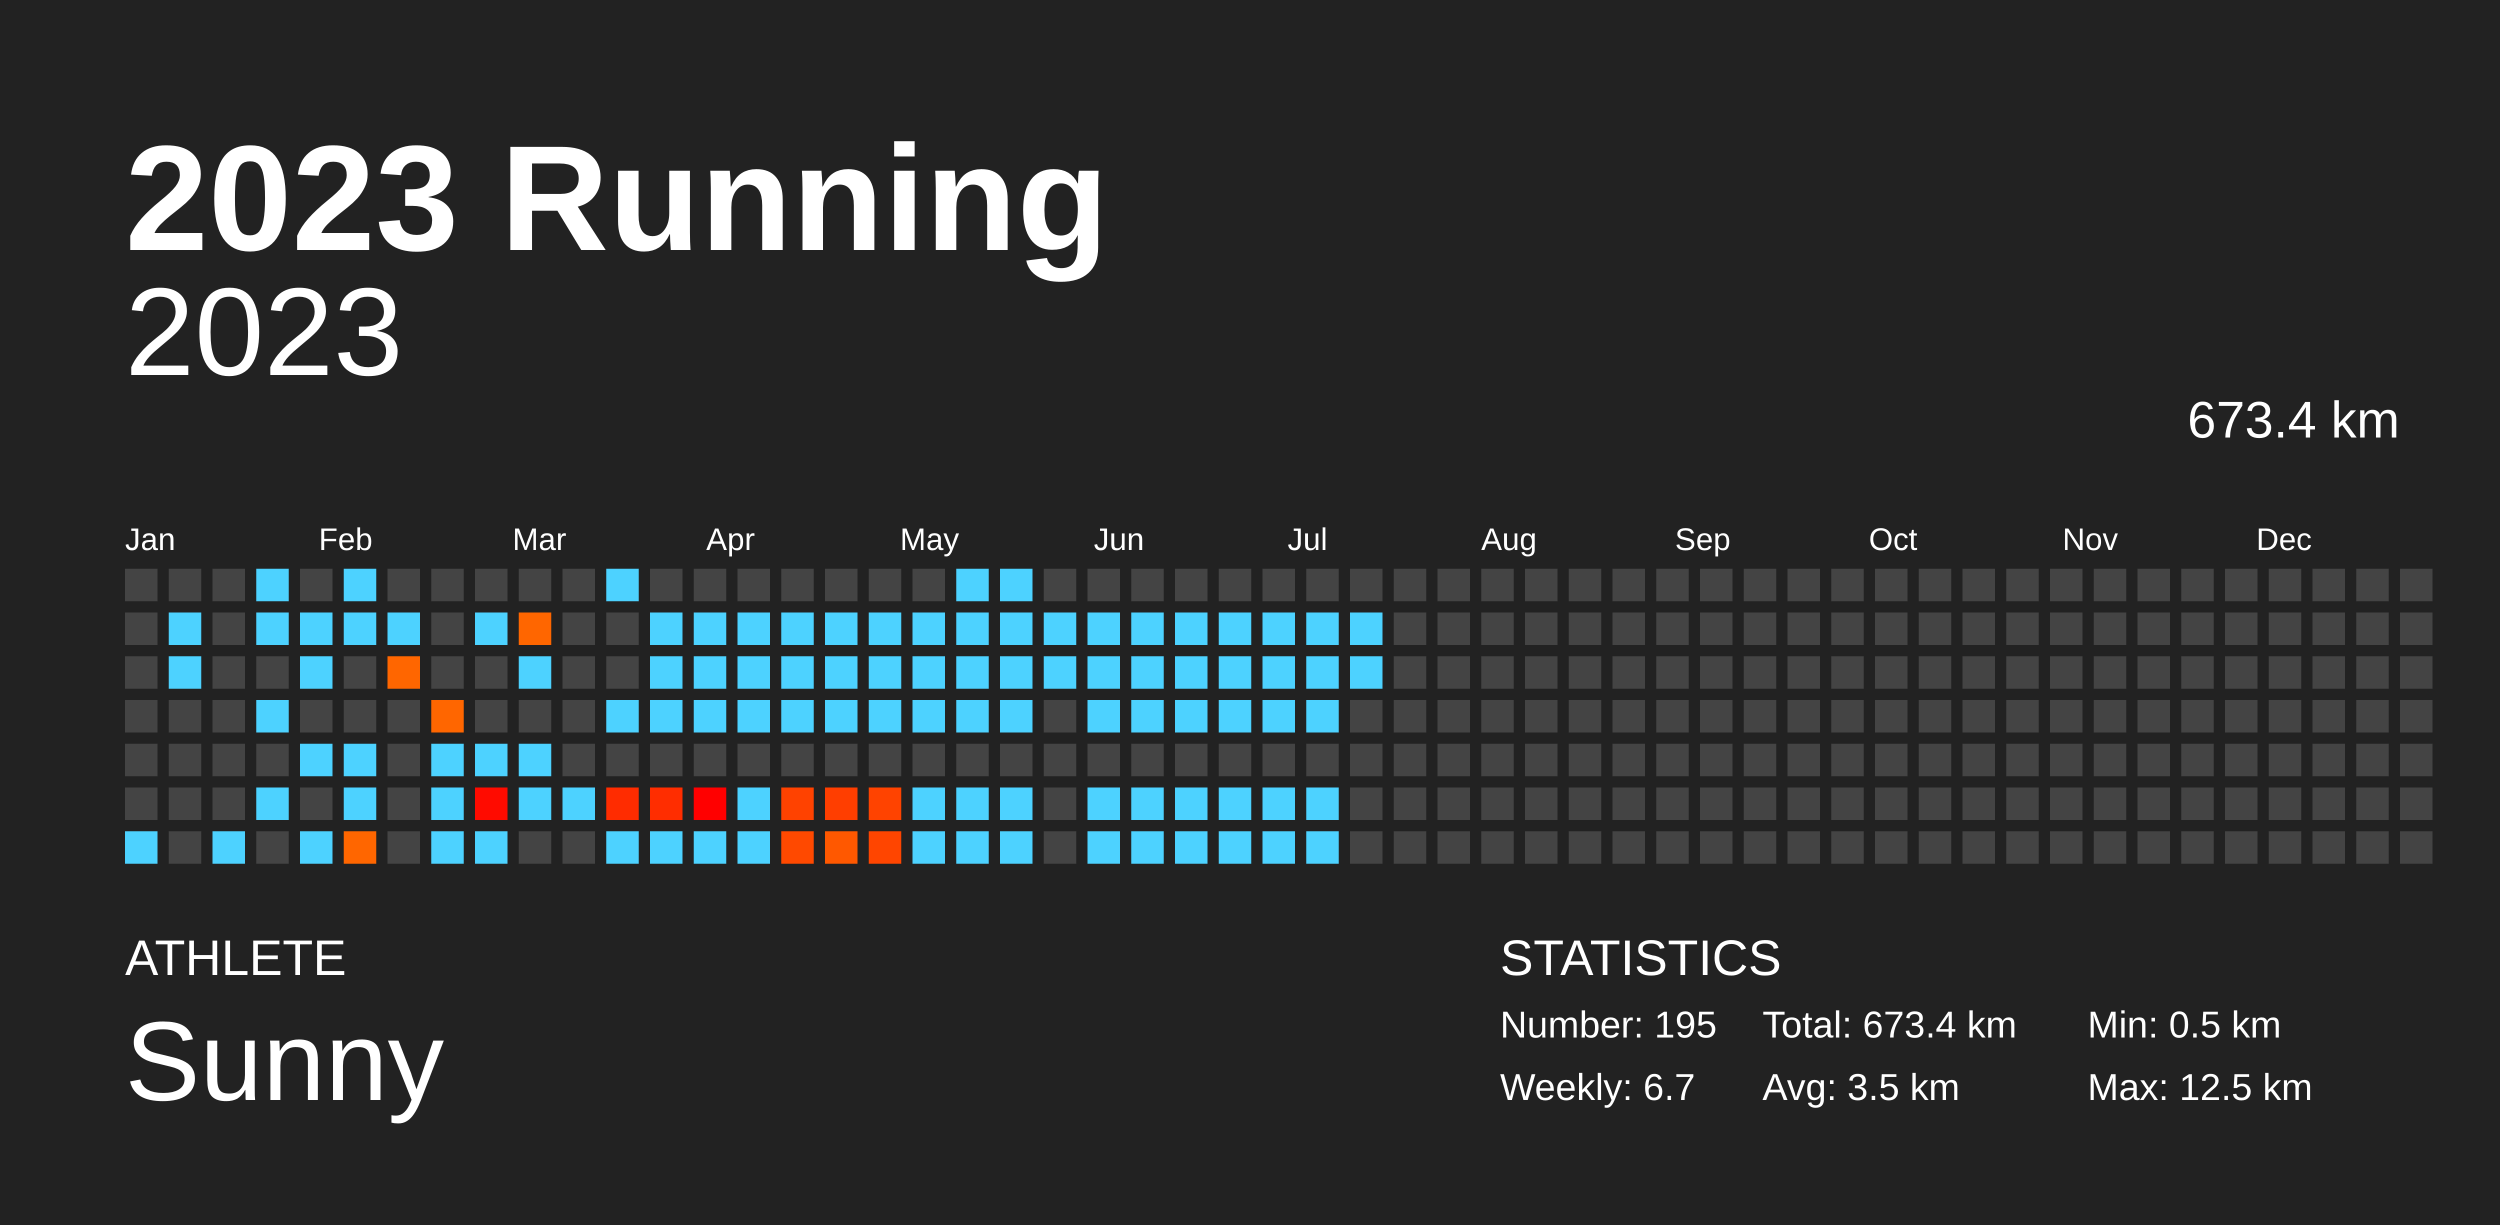
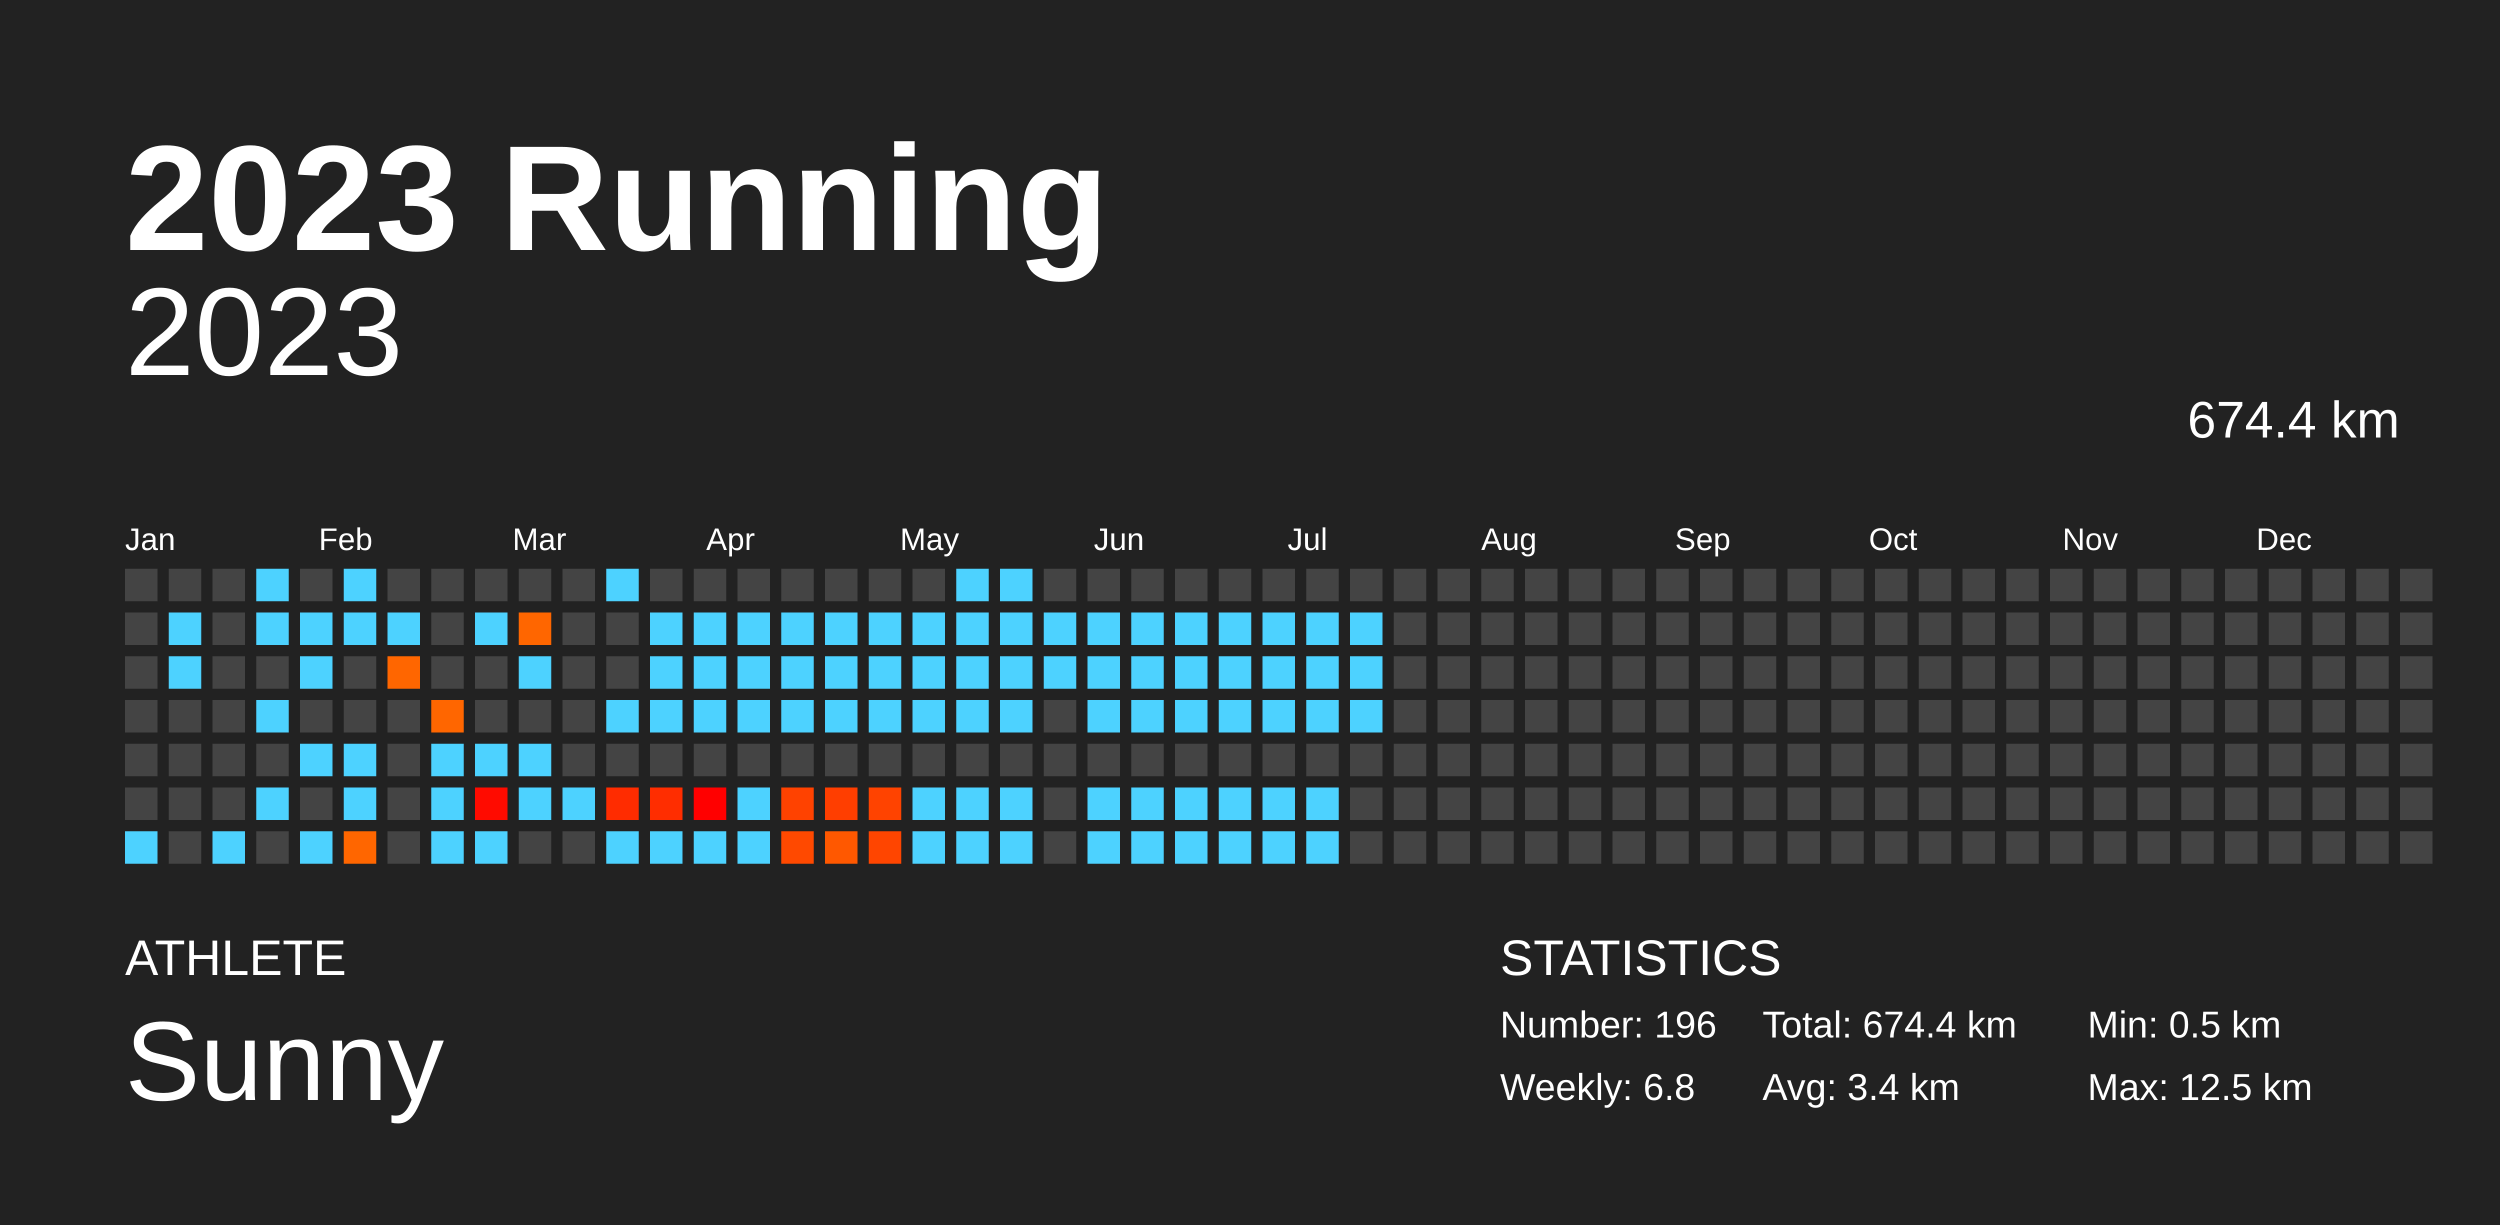
<svg xmlns="http://www.w3.org/2000/svg" baseProfile="full" height="98mm" version="1.1" viewBox="0,0,200,98" width="200mm">
  <defs />
  <rect fill="#222222" height="98" width="200" x="0" y="0" />
  <text fill="#FFFFFF" style="font-size:12px; font-family:Arial; font-weight:bold;" x="10" y="20">2023 Running</text>
  <text fill="#FFFFFF" style="font-size:4px; font-family:Arial" x="10" y="78">ATHLETE</text>
  <text fill="#FFFFFF" style="font-size:9px; font-family:Arial" x="10" y="88">Sunny</text>
  <text fill="#FFFFFF" style="font-size:4px; font-family:Arial" x="120" y="78">STATISTICS</text>
-   <text fill="#FFFFFF" style="font-size:3px; font-family:Arial" x="120" y="83">Number: 195</text>
-   <text fill="#FFFFFF" style="font-size:3px; font-family:Arial" x="120" y="88">Weekly: 6.7</text>
-   <text fill="#FFFFFF" style="font-size:3px; font-family:Arial" x="141" y="83">Total: 673.4 km</text>
-   <text fill="#FFFFFF" style="font-size:3px; font-family:Arial" x="141" y="88">Avg: 3.5 km</text>
+   <text fill="#FFFFFF" style="font-size:3px; font-family:Arial" x="120" y="83">Number: 196</text>
+   <text fill="#FFFFFF" style="font-size:3px; font-family:Arial" x="120" y="88">Weekly: 6.8</text>
+   <text fill="#FFFFFF" style="font-size:3px; font-family:Arial" x="141" y="83">Total: 674.4 km</text>
+   <text fill="#FFFFFF" style="font-size:3px; font-family:Arial" x="141" y="88">Avg: 3.4 km</text>
  <text fill="#FFFFFF" style="font-size:3px; font-family:Arial" x="167" y="83">Min: 0.5 km</text>
  <text fill="#FFFFFF" style="font-size:3px; font-family:Arial" x="167" y="88">Max: 12.5 km</text>
  <text alignment-baseline="hanging" fill="#FFFFFF" style="font-size:10.0px; font-family:Arial;" x="10" y="30">2023</text>
-   <text alignment-baseline="hanging" fill="#FFFFFF" style="font-size:4.125px; font-family:Arial;" x="175" y="35">673.4 km</text>
+   <text alignment-baseline="hanging" fill="#FFFFFF" style="font-size:4.125px; font-family:Arial;" x="175" y="35">674.4 km</text>
  <text fill="#FFFFFF" style="font-size:2.5px; font-family:Arial" x="10.0" y="44">Jan</text>
  <text fill="#FFFFFF" style="font-size:2.5px; font-family:Arial" x="25.5" y="44">Feb</text>
  <text fill="#FFFFFF" style="font-size:2.5px; font-family:Arial" x="41.0" y="44">Mar</text>
  <text fill="#FFFFFF" style="font-size:2.5px; font-family:Arial" x="56.5" y="44">Apr</text>
  <text fill="#FFFFFF" style="font-size:2.5px; font-family:Arial" x="72.0" y="44">May</text>
  <text fill="#FFFFFF" style="font-size:2.5px; font-family:Arial" x="87.5" y="44">Jun</text>
  <text fill="#FFFFFF" style="font-size:2.5px; font-family:Arial" x="103.0" y="44">Jul</text>
  <text fill="#FFFFFF" style="font-size:2.5px; font-family:Arial" x="118.5" y="44">Aug</text>
  <text fill="#FFFFFF" style="font-size:2.5px; font-family:Arial" x="134.0" y="44">Sep</text>
  <text fill="#FFFFFF" style="font-size:2.5px; font-family:Arial" x="149.5" y="44">Oct</text>
  <text fill="#FFFFFF" style="font-size:2.5px; font-family:Arial" x="165.0" y="44">Nov</text>
  <text fill="#FFFFFF" style="font-size:2.5px; font-family:Arial" x="180.5" y="44">Dec</text>
  <rect fill="#444444" height="2.6" width="2.6" x="10.0" y="45.5" />
  <rect fill="#444444" height="2.6" width="2.6" x="10.0" y="49.0" />
  <rect fill="#444444" height="2.6" width="2.6" x="10.0" y="52.5" />
  <rect fill="#444444" height="2.6" width="2.6" x="10.0" y="56.0" />
  <rect fill="#444444" height="2.6" width="2.6" x="10.0" y="59.5" />
  <rect fill="#444444" height="2.6" width="2.6" x="10.0" y="63.0" />
  <rect fill="#4dd2ff" height="2.6" width="2.6" x="10.0" y="66.5" />
  <rect fill="#444444" height="2.6" width="2.6" x="13.5" y="45.5" />
  <rect fill="#4dd2ff" height="2.6" width="2.6" x="13.5" y="49.0" />
  <rect fill="#4dd2ff" height="2.6" width="2.6" x="13.5" y="52.5" />
  <rect fill="#444444" height="2.6" width="2.6" x="13.5" y="56.0" />
  <rect fill="#444444" height="2.6" width="2.6" x="13.5" y="59.5" />
  <rect fill="#444444" height="2.6" width="2.6" x="13.5" y="63.0" />
  <rect fill="#444444" height="2.6" width="2.6" x="13.5" y="66.5" />
  <rect fill="#444444" height="2.6" width="2.6" x="17.0" y="45.5" />
  <rect fill="#444444" height="2.6" width="2.6" x="17.0" y="49.0" />
  <rect fill="#444444" height="2.6" width="2.6" x="17.0" y="52.5" />
  <rect fill="#444444" height="2.6" width="2.6" x="17.0" y="56.0" />
  <rect fill="#444444" height="2.6" width="2.6" x="17.0" y="59.5" />
  <rect fill="#444444" height="2.6" width="2.6" x="17.0" y="63.0" />
  <rect fill="#4dd2ff" height="2.6" width="2.6" x="17.0" y="66.5" />
  <rect fill="#4dd2ff" height="2.6" width="2.6" x="20.5" y="45.5" />
  <rect fill="#4dd2ff" height="2.6" width="2.6" x="20.5" y="49.0" />
  <rect fill="#444444" height="2.6" width="2.6" x="20.5" y="52.5" />
  <rect fill="#4dd2ff" height="2.6" width="2.6" x="20.5" y="56.0" />
  <rect fill="#444444" height="2.6" width="2.6" x="20.5" y="59.5" />
  <rect fill="#4dd2ff" height="2.6" width="2.6" x="20.5" y="63.0" />
  <rect fill="#444444" height="2.6" width="2.6" x="20.5" y="66.5" />
  <rect fill="#444444" height="2.6" width="2.6" x="24.0" y="45.5" />
  <rect fill="#4dd2ff" height="2.6" width="2.6" x="24.0" y="49.0" />
  <rect fill="#4dd2ff" height="2.6" width="2.6" x="24.0" y="52.5" />
  <rect fill="#444444" height="2.6" width="2.6" x="24.0" y="56.0" />
  <rect fill="#4dd2ff" height="2.6" width="2.6" x="24.0" y="59.5" />
  <rect fill="#444444" height="2.6" width="2.6" x="24.0" y="63.0" />
  <rect fill="#4dd2ff" height="2.6" width="2.6" x="24.0" y="66.5" />
  <rect fill="#4dd2ff" height="2.6" width="2.6" x="27.5" y="45.5" />
  <rect fill="#4dd2ff" height="2.6" width="2.6" x="27.5" y="49.0" />
  <rect fill="#444444" height="2.6" width="2.6" x="27.5" y="52.5" />
  <rect fill="#444444" height="2.6" width="2.6" x="27.5" y="56.0" />
  <rect fill="#4dd2ff" height="2.6" width="2.6" x="27.5" y="59.5" />
  <rect fill="#4dd2ff" height="2.6" width="2.6" x="27.5" y="63.0" />
  <rect fill="#ff6600" height="2.6" width="2.6" x="27.5" y="66.5" />
  <rect fill="#444444" height="2.6" width="2.6" x="31.0" y="45.5" />
  <rect fill="#4dd2ff" height="2.6" width="2.6" x="31.0" y="49.0" />
  <rect fill="#ff6600" height="2.6" width="2.6" x="31.0" y="52.5" />
  <rect fill="#444444" height="2.6" width="2.6" x="31.0" y="56.0" />
  <rect fill="#444444" height="2.6" width="2.6" x="31.0" y="59.5" />
  <rect fill="#444444" height="2.6" width="2.6" x="31.0" y="63.0" />
  <rect fill="#444444" height="2.6" width="2.6" x="31.0" y="66.5" />
  <rect fill="#444444" height="2.6" width="2.6" x="34.5" y="45.5" />
  <rect fill="#444444" height="2.6" width="2.6" x="34.5" y="49.0" />
  <rect fill="#444444" height="2.6" width="2.6" x="34.5" y="52.5" />
  <rect fill="#ff6600" height="2.6" width="2.6" x="34.5" y="56.0" />
  <rect fill="#4dd2ff" height="2.6" width="2.6" x="34.5" y="59.5" />
  <rect fill="#4dd2ff" height="2.6" width="2.6" x="34.5" y="63.0" />
  <rect fill="#4dd2ff" height="2.6" width="2.6" x="34.5" y="66.5" />
  <rect fill="#444444" height="2.6" width="2.6" x="38.0" y="45.5" />
  <rect fill="#4dd2ff" height="2.6" width="2.6" x="38.0" y="49.0" />
  <rect fill="#444444" height="2.6" width="2.6" x="38.0" y="52.5" />
  <rect fill="#444444" height="2.6" width="2.6" x="38.0" y="56.0" />
  <rect fill="#4dd2ff" height="2.6" width="2.6" x="38.0" y="59.5" />
  <rect fill="#ff0b00" height="2.6" width="2.6" x="38.0" y="63.0" />
  <rect fill="#4dd2ff" height="2.6" width="2.6" x="38.0" y="66.5" />
  <rect fill="#444444" height="2.6" width="2.6" x="41.5" y="45.5" />
  <rect fill="#ff6600" height="2.6" width="2.6" x="41.5" y="49.0" />
  <rect fill="#4dd2ff" height="2.6" width="2.6" x="41.5" y="52.5" />
  <rect fill="#444444" height="2.6" width="2.6" x="41.5" y="56.0" />
  <rect fill="#4dd2ff" height="2.6" width="2.6" x="41.5" y="59.5" />
  <rect fill="#4dd2ff" height="2.6" width="2.6" x="41.5" y="63.0" />
  <rect fill="#444444" height="2.6" width="2.6" x="41.5" y="66.5" />
  <rect fill="#444444" height="2.6" width="2.6" x="45.0" y="45.5" />
  <rect fill="#444444" height="2.6" width="2.6" x="45.0" y="49.0" />
  <rect fill="#444444" height="2.6" width="2.6" x="45.0" y="52.5" />
  <rect fill="#444444" height="2.6" width="2.6" x="45.0" y="56.0" />
  <rect fill="#444444" height="2.6" width="2.6" x="45.0" y="59.5" />
  <rect fill="#4dd2ff" height="2.6" width="2.6" x="45.0" y="63.0" />
  <rect fill="#444444" height="2.6" width="2.6" x="45.0" y="66.5" />
  <rect fill="#4dd2ff" height="2.6" width="2.6" x="48.5" y="45.5" />
  <rect fill="#444444" height="2.6" width="2.6" x="48.5" y="49.0" />
  <rect fill="#444444" height="2.6" width="2.6" x="48.5" y="52.5" />
  <rect fill="#4dd2ff" height="2.6" width="2.6" x="48.5" y="56.0" />
  <rect fill="#444444" height="2.6" width="2.6" x="48.5" y="59.5" />
  <rect fill="#ff2c00" height="2.6" width="2.6" x="48.5" y="63.0" />
  <rect fill="#4dd2ff" height="2.6" width="2.6" x="48.5" y="66.5" />
  <rect fill="#444444" height="2.6" width="2.6" x="52.0" y="45.5" />
  <rect fill="#4dd2ff" height="2.6" width="2.6" x="52.0" y="49.0" />
  <rect fill="#4dd2ff" height="2.6" width="2.6" x="52.0" y="52.5" />
  <rect fill="#4dd2ff" height="2.6" width="2.6" x="52.0" y="56.0" />
  <rect fill="#444444" height="2.6" width="2.6" x="52.0" y="59.5" />
  <rect fill="#ff2d00" height="2.6" width="2.6" x="52.0" y="63.0" />
  <rect fill="#4dd2ff" height="2.6" width="2.6" x="52.0" y="66.5" />
  <rect fill="#444444" height="2.6" width="2.6" x="55.5" y="45.5" />
  <rect fill="#4dd2ff" height="2.6" width="2.6" x="55.5" y="49.0" />
  <rect fill="#4dd2ff" height="2.6" width="2.6" x="55.5" y="52.5" />
  <rect fill="#4dd2ff" height="2.6" width="2.6" x="55.5" y="56.0" />
  <rect fill="#444444" height="2.6" width="2.6" x="55.5" y="59.5" />
  <rect fill="#ff0000" height="2.6" width="2.6" x="55.5" y="63.0" />
  <rect fill="#4dd2ff" height="2.6" width="2.6" x="55.5" y="66.5" />
  <rect fill="#444444" height="2.6" width="2.6" x="59.0" y="45.5" />
  <rect fill="#4dd2ff" height="2.6" width="2.6" x="59.0" y="49.0" />
  <rect fill="#4dd2ff" height="2.6" width="2.6" x="59.0" y="52.5" />
  <rect fill="#4dd2ff" height="2.6" width="2.6" x="59.0" y="56.0" />
  <rect fill="#444444" height="2.6" width="2.6" x="59.0" y="59.5" />
  <rect fill="#4dd2ff" height="2.6" width="2.6" x="59.0" y="63.0" />
  <rect fill="#4dd2ff" height="2.6" width="2.6" x="59.0" y="66.5" />
  <rect fill="#444444" height="2.6" width="2.6" x="62.5" y="45.5" />
  <rect fill="#4dd2ff" height="2.6" width="2.6" x="62.5" y="49.0" />
  <rect fill="#4dd2ff" height="2.6" width="2.6" x="62.5" y="52.5" />
  <rect fill="#4dd2ff" height="2.6" width="2.6" x="62.5" y="56.0" />
  <rect fill="#444444" height="2.6" width="2.6" x="62.5" y="59.5" />
  <rect fill="#ff4200" height="2.6" width="2.6" x="62.5" y="63.0" />
  <rect fill="#ff4900" height="2.6" width="2.6" x="62.5" y="66.5" />
  <rect fill="#444444" height="2.6" width="2.6" x="66.0" y="45.5" />
  <rect fill="#4dd2ff" height="2.6" width="2.6" x="66.0" y="49.0" />
  <rect fill="#4dd2ff" height="2.6" width="2.6" x="66.0" y="52.5" />
  <rect fill="#4dd2ff" height="2.6" width="2.6" x="66.0" y="56.0" />
  <rect fill="#444444" height="2.6" width="2.6" x="66.0" y="59.5" />
  <rect fill="#ff3e00" height="2.6" width="2.6" x="66.0" y="63.0" />
  <rect fill="#ff5800" height="2.6" width="2.6" x="66.0" y="66.5" />
  <rect fill="#444444" height="2.6" width="2.6" x="69.5" y="45.5" />
  <rect fill="#4dd2ff" height="2.6" width="2.6" x="69.5" y="49.0" />
  <rect fill="#4dd2ff" height="2.6" width="2.6" x="69.5" y="52.5" />
  <rect fill="#4dd2ff" height="2.6" width="2.6" x="69.5" y="56.0" />
  <rect fill="#444444" height="2.6" width="2.6" x="69.5" y="59.5" />
  <rect fill="#ff4300" height="2.6" width="2.6" x="69.5" y="63.0" />
  <rect fill="#ff4500" height="2.6" width="2.6" x="69.5" y="66.5" />
  <rect fill="#444444" height="2.6" width="2.6" x="73.0" y="45.5" />
  <rect fill="#4dd2ff" height="2.6" width="2.6" x="73.0" y="49.0" />
  <rect fill="#4dd2ff" height="2.6" width="2.6" x="73.0" y="52.5" />
  <rect fill="#4dd2ff" height="2.6" width="2.6" x="73.0" y="56.0" />
  <rect fill="#444444" height="2.6" width="2.6" x="73.0" y="59.5" />
  <rect fill="#4dd2ff" height="2.6" width="2.6" x="73.0" y="63.0" />
  <rect fill="#4dd2ff" height="2.6" width="2.6" x="73.0" y="66.5" />
  <rect fill="#4dd2ff" height="2.6" width="2.6" x="76.5" y="45.5" />
  <rect fill="#4dd2ff" height="2.6" width="2.6" x="76.5" y="49.0" />
  <rect fill="#4dd2ff" height="2.6" width="2.6" x="76.5" y="52.5" />
  <rect fill="#4dd2ff" height="2.6" width="2.6" x="76.5" y="56.0" />
  <rect fill="#444444" height="2.6" width="2.6" x="76.5" y="59.5" />
  <rect fill="#4dd2ff" height="2.6" width="2.6" x="76.5" y="63.0" />
  <rect fill="#4dd2ff" height="2.6" width="2.6" x="76.5" y="66.5" />
  <rect fill="#4dd2ff" height="2.6" width="2.6" x="80.0" y="45.5" />
  <rect fill="#4dd2ff" height="2.6" width="2.6" x="80.0" y="49.0" />
  <rect fill="#4dd2ff" height="2.6" width="2.6" x="80.0" y="52.5" />
  <rect fill="#4dd2ff" height="2.6" width="2.6" x="80.0" y="56.0" />
  <rect fill="#444444" height="2.6" width="2.6" x="80.0" y="59.5" />
  <rect fill="#4dd2ff" height="2.6" width="2.6" x="80.0" y="63.0" />
  <rect fill="#4dd2ff" height="2.6" width="2.6" x="80.0" y="66.5" />
  <rect fill="#444444" height="2.6" width="2.6" x="83.5" y="45.5" />
  <rect fill="#4dd2ff" height="2.6" width="2.6" x="83.5" y="49.0" />
  <rect fill="#4dd2ff" height="2.6" width="2.6" x="83.5" y="52.5" />
  <rect fill="#444444" height="2.6" width="2.6" x="83.5" y="56.0" />
  <rect fill="#444444" height="2.6" width="2.6" x="83.5" y="59.5" />
  <rect fill="#444444" height="2.6" width="2.6" x="83.5" y="63.0" />
  <rect fill="#444444" height="2.6" width="2.6" x="83.5" y="66.5" />
  <rect fill="#444444" height="2.6" width="2.6" x="87.0" y="45.5" />
  <rect fill="#4dd2ff" height="2.6" width="2.6" x="87.0" y="49.0" />
  <rect fill="#4dd2ff" height="2.6" width="2.6" x="87.0" y="52.5" />
  <rect fill="#4dd2ff" height="2.6" width="2.6" x="87.0" y="56.0" />
  <rect fill="#444444" height="2.6" width="2.6" x="87.0" y="59.5" />
  <rect fill="#4dd2ff" height="2.6" width="2.6" x="87.0" y="63.0" />
  <rect fill="#4dd2ff" height="2.6" width="2.6" x="87.0" y="66.5" />
  <rect fill="#444444" height="2.6" width="2.6" x="90.5" y="45.5" />
  <rect fill="#4dd2ff" height="2.6" width="2.6" x="90.5" y="49.0" />
  <rect fill="#4dd2ff" height="2.6" width="2.6" x="90.5" y="52.5" />
  <rect fill="#4dd2ff" height="2.6" width="2.6" x="90.5" y="56.0" />
  <rect fill="#444444" height="2.6" width="2.6" x="90.5" y="59.5" />
  <rect fill="#4dd2ff" height="2.6" width="2.6" x="90.5" y="63.0" />
  <rect fill="#4dd2ff" height="2.6" width="2.6" x="90.5" y="66.5" />
  <rect fill="#444444" height="2.6" width="2.6" x="94.0" y="45.5" />
  <rect fill="#4dd2ff" height="2.6" width="2.6" x="94.0" y="49.0" />
  <rect fill="#4dd2ff" height="2.6" width="2.6" x="94.0" y="52.5" />
  <rect fill="#4dd2ff" height="2.6" width="2.6" x="94.0" y="56.0" />
  <rect fill="#444444" height="2.6" width="2.6" x="94.0" y="59.5" />
  <rect fill="#4dd2ff" height="2.6" width="2.6" x="94.0" y="63.0" />
  <rect fill="#4dd2ff" height="2.6" width="2.6" x="94.0" y="66.5" />
  <rect fill="#444444" height="2.6" width="2.6" x="97.5" y="45.5" />
  <rect fill="#4dd2ff" height="2.6" width="2.6" x="97.5" y="49.0" />
  <rect fill="#4dd2ff" height="2.6" width="2.6" x="97.5" y="52.5" />
  <rect fill="#4dd2ff" height="2.6" width="2.6" x="97.5" y="56.0" />
  <rect fill="#444444" height="2.6" width="2.6" x="97.5" y="59.5" />
  <rect fill="#4dd2ff" height="2.6" width="2.6" x="97.5" y="63.0" />
  <rect fill="#4dd2ff" height="2.6" width="2.6" x="97.5" y="66.5" />
  <rect fill="#444444" height="2.6" width="2.6" x="101.0" y="45.5" />
  <rect fill="#4dd2ff" height="2.6" width="2.6" x="101.0" y="49.0" />
  <rect fill="#4dd2ff" height="2.6" width="2.6" x="101.0" y="52.5" />
  <rect fill="#4dd2ff" height="2.6" width="2.6" x="101.0" y="56.0" />
  <rect fill="#444444" height="2.6" width="2.6" x="101.0" y="59.5" />
  <rect fill="#4dd2ff" height="2.6" width="2.6" x="101.0" y="63.0" />
  <rect fill="#4dd2ff" height="2.6" width="2.6" x="101.0" y="66.5" />
  <rect fill="#444444" height="2.6" width="2.6" x="104.5" y="45.5" />
  <rect fill="#4dd2ff" height="2.6" width="2.6" x="104.5" y="49.0" />
  <rect fill="#4dd2ff" height="2.6" width="2.6" x="104.5" y="52.5" />
  <rect fill="#4dd2ff" height="2.6" width="2.6" x="104.5" y="56.0" />
  <rect fill="#444444" height="2.6" width="2.6" x="104.5" y="59.5" />
  <rect fill="#4dd2ff" height="2.6" width="2.6" x="104.5" y="63.0" />
  <rect fill="#4dd2ff" height="2.6" width="2.6" x="104.5" y="66.5" />
  <rect fill="#444444" height="2.6" width="2.6" x="108.0" y="45.5" />
  <rect fill="#4dd2ff" height="2.6" width="2.6" x="108.0" y="49.0" />
  <rect fill="#4dd2ff" height="2.6" width="2.6" x="108.0" y="52.5" />
-   <rect fill="#444444" height="2.6" width="2.6" x="108.0" y="56.0" />
+   <rect fill="#4dd2ff" height="2.6" width="2.6" x="108.0" y="56.0" />
  <rect fill="#444444" height="2.6" width="2.6" x="108.0" y="59.5" />
  <rect fill="#444444" height="2.6" width="2.6" x="108.0" y="63.0" />
  <rect fill="#444444" height="2.6" width="2.6" x="108.0" y="66.5" />
  <rect fill="#444444" height="2.6" width="2.6" x="111.5" y="45.5" />
  <rect fill="#444444" height="2.6" width="2.6" x="111.5" y="49.0" />
  <rect fill="#444444" height="2.6" width="2.6" x="111.5" y="52.5" />
  <rect fill="#444444" height="2.6" width="2.6" x="111.5" y="56.0" />
  <rect fill="#444444" height="2.6" width="2.6" x="111.5" y="59.5" />
  <rect fill="#444444" height="2.6" width="2.6" x="111.5" y="63.0" />
  <rect fill="#444444" height="2.6" width="2.6" x="111.5" y="66.5" />
  <rect fill="#444444" height="2.6" width="2.6" x="115.0" y="45.5" />
  <rect fill="#444444" height="2.6" width="2.6" x="115.0" y="49.0" />
  <rect fill="#444444" height="2.6" width="2.6" x="115.0" y="52.5" />
  <rect fill="#444444" height="2.6" width="2.6" x="115.0" y="56.0" />
  <rect fill="#444444" height="2.6" width="2.6" x="115.0" y="59.5" />
  <rect fill="#444444" height="2.6" width="2.6" x="115.0" y="63.0" />
  <rect fill="#444444" height="2.6" width="2.6" x="115.0" y="66.5" />
  <rect fill="#444444" height="2.6" width="2.6" x="118.5" y="45.5" />
  <rect fill="#444444" height="2.6" width="2.6" x="118.5" y="49.0" />
  <rect fill="#444444" height="2.6" width="2.6" x="118.5" y="52.5" />
  <rect fill="#444444" height="2.6" width="2.6" x="118.5" y="56.0" />
  <rect fill="#444444" height="2.6" width="2.6" x="118.5" y="59.5" />
  <rect fill="#444444" height="2.6" width="2.6" x="118.5" y="63.0" />
  <rect fill="#444444" height="2.6" width="2.6" x="118.5" y="66.5" />
  <rect fill="#444444" height="2.6" width="2.6" x="122.0" y="45.5" />
  <rect fill="#444444" height="2.6" width="2.6" x="122.0" y="49.0" />
  <rect fill="#444444" height="2.6" width="2.6" x="122.0" y="52.5" />
  <rect fill="#444444" height="2.6" width="2.6" x="122.0" y="56.0" />
  <rect fill="#444444" height="2.6" width="2.6" x="122.0" y="59.5" />
  <rect fill="#444444" height="2.6" width="2.6" x="122.0" y="63.0" />
  <rect fill="#444444" height="2.6" width="2.6" x="122.0" y="66.5" />
  <rect fill="#444444" height="2.6" width="2.6" x="125.5" y="45.5" />
  <rect fill="#444444" height="2.6" width="2.6" x="125.5" y="49.0" />
  <rect fill="#444444" height="2.6" width="2.6" x="125.5" y="52.5" />
  <rect fill="#444444" height="2.6" width="2.6" x="125.5" y="56.0" />
  <rect fill="#444444" height="2.6" width="2.6" x="125.5" y="59.5" />
  <rect fill="#444444" height="2.6" width="2.6" x="125.5" y="63.0" />
  <rect fill="#444444" height="2.6" width="2.6" x="125.5" y="66.5" />
  <rect fill="#444444" height="2.6" width="2.6" x="129.0" y="45.5" />
  <rect fill="#444444" height="2.6" width="2.6" x="129.0" y="49.0" />
  <rect fill="#444444" height="2.6" width="2.6" x="129.0" y="52.5" />
  <rect fill="#444444" height="2.6" width="2.6" x="129.0" y="56.0" />
  <rect fill="#444444" height="2.6" width="2.6" x="129.0" y="59.5" />
  <rect fill="#444444" height="2.6" width="2.6" x="129.0" y="63.0" />
  <rect fill="#444444" height="2.6" width="2.6" x="129.0" y="66.5" />
  <rect fill="#444444" height="2.6" width="2.6" x="132.5" y="45.5" />
  <rect fill="#444444" height="2.6" width="2.6" x="132.5" y="49.0" />
  <rect fill="#444444" height="2.6" width="2.6" x="132.5" y="52.5" />
  <rect fill="#444444" height="2.6" width="2.6" x="132.5" y="56.0" />
  <rect fill="#444444" height="2.6" width="2.6" x="132.5" y="59.5" />
  <rect fill="#444444" height="2.6" width="2.6" x="132.5" y="63.0" />
  <rect fill="#444444" height="2.6" width="2.6" x="132.5" y="66.5" />
  <rect fill="#444444" height="2.6" width="2.6" x="136.0" y="45.5" />
  <rect fill="#444444" height="2.6" width="2.6" x="136.0" y="49.0" />
  <rect fill="#444444" height="2.6" width="2.6" x="136.0" y="52.5" />
  <rect fill="#444444" height="2.6" width="2.6" x="136.0" y="56.0" />
  <rect fill="#444444" height="2.6" width="2.6" x="136.0" y="59.5" />
  <rect fill="#444444" height="2.6" width="2.6" x="136.0" y="63.0" />
  <rect fill="#444444" height="2.6" width="2.6" x="136.0" y="66.5" />
  <rect fill="#444444" height="2.6" width="2.6" x="139.5" y="45.5" />
  <rect fill="#444444" height="2.6" width="2.6" x="139.5" y="49.0" />
  <rect fill="#444444" height="2.6" width="2.6" x="139.5" y="52.5" />
  <rect fill="#444444" height="2.6" width="2.6" x="139.5" y="56.0" />
  <rect fill="#444444" height="2.6" width="2.6" x="139.5" y="59.5" />
  <rect fill="#444444" height="2.6" width="2.6" x="139.5" y="63.0" />
  <rect fill="#444444" height="2.6" width="2.6" x="139.5" y="66.5" />
  <rect fill="#444444" height="2.6" width="2.6" x="143.0" y="45.5" />
  <rect fill="#444444" height="2.6" width="2.6" x="143.0" y="49.0" />
  <rect fill="#444444" height="2.6" width="2.6" x="143.0" y="52.5" />
  <rect fill="#444444" height="2.6" width="2.6" x="143.0" y="56.0" />
  <rect fill="#444444" height="2.6" width="2.6" x="143.0" y="59.5" />
  <rect fill="#444444" height="2.6" width="2.6" x="143.0" y="63.0" />
  <rect fill="#444444" height="2.6" width="2.6" x="143.0" y="66.5" />
  <rect fill="#444444" height="2.6" width="2.6" x="146.5" y="45.5" />
  <rect fill="#444444" height="2.6" width="2.6" x="146.5" y="49.0" />
  <rect fill="#444444" height="2.6" width="2.6" x="146.5" y="52.5" />
  <rect fill="#444444" height="2.6" width="2.6" x="146.5" y="56.0" />
  <rect fill="#444444" height="2.6" width="2.6" x="146.5" y="59.5" />
  <rect fill="#444444" height="2.6" width="2.6" x="146.5" y="63.0" />
  <rect fill="#444444" height="2.6" width="2.6" x="146.5" y="66.5" />
  <rect fill="#444444" height="2.6" width="2.6" x="150.0" y="45.5" />
  <rect fill="#444444" height="2.6" width="2.6" x="150.0" y="49.0" />
  <rect fill="#444444" height="2.6" width="2.6" x="150.0" y="52.5" />
  <rect fill="#444444" height="2.6" width="2.6" x="150.0" y="56.0" />
  <rect fill="#444444" height="2.6" width="2.6" x="150.0" y="59.5" />
  <rect fill="#444444" height="2.6" width="2.6" x="150.0" y="63.0" />
  <rect fill="#444444" height="2.6" width="2.6" x="150.0" y="66.5" />
  <rect fill="#444444" height="2.6" width="2.6" x="153.5" y="45.5" />
  <rect fill="#444444" height="2.6" width="2.6" x="153.5" y="49.0" />
  <rect fill="#444444" height="2.6" width="2.6" x="153.5" y="52.5" />
  <rect fill="#444444" height="2.6" width="2.6" x="153.5" y="56.0" />
  <rect fill="#444444" height="2.6" width="2.6" x="153.5" y="59.5" />
  <rect fill="#444444" height="2.6" width="2.6" x="153.5" y="63.0" />
  <rect fill="#444444" height="2.6" width="2.6" x="153.5" y="66.5" />
  <rect fill="#444444" height="2.6" width="2.6" x="157.0" y="45.5" />
  <rect fill="#444444" height="2.6" width="2.6" x="157.0" y="49.0" />
  <rect fill="#444444" height="2.6" width="2.6" x="157.0" y="52.5" />
  <rect fill="#444444" height="2.6" width="2.6" x="157.0" y="56.0" />
  <rect fill="#444444" height="2.6" width="2.6" x="157.0" y="59.5" />
  <rect fill="#444444" height="2.6" width="2.6" x="157.0" y="63.0" />
  <rect fill="#444444" height="2.6" width="2.6" x="157.0" y="66.5" />
  <rect fill="#444444" height="2.6" width="2.6" x="160.5" y="45.5" />
  <rect fill="#444444" height="2.6" width="2.6" x="160.5" y="49.0" />
  <rect fill="#444444" height="2.6" width="2.6" x="160.5" y="52.5" />
  <rect fill="#444444" height="2.6" width="2.6" x="160.5" y="56.0" />
  <rect fill="#444444" height="2.6" width="2.6" x="160.5" y="59.5" />
  <rect fill="#444444" height="2.6" width="2.6" x="160.5" y="63.0" />
  <rect fill="#444444" height="2.6" width="2.6" x="160.5" y="66.5" />
  <rect fill="#444444" height="2.6" width="2.6" x="164.0" y="45.5" />
  <rect fill="#444444" height="2.6" width="2.6" x="164.0" y="49.0" />
  <rect fill="#444444" height="2.6" width="2.6" x="164.0" y="52.5" />
  <rect fill="#444444" height="2.6" width="2.6" x="164.0" y="56.0" />
  <rect fill="#444444" height="2.6" width="2.6" x="164.0" y="59.5" />
  <rect fill="#444444" height="2.6" width="2.6" x="164.0" y="63.0" />
  <rect fill="#444444" height="2.6" width="2.6" x="164.0" y="66.5" />
  <rect fill="#444444" height="2.6" width="2.6" x="167.5" y="45.5" />
  <rect fill="#444444" height="2.6" width="2.6" x="167.5" y="49.0" />
  <rect fill="#444444" height="2.6" width="2.6" x="167.5" y="52.5" />
  <rect fill="#444444" height="2.6" width="2.6" x="167.5" y="56.0" />
  <rect fill="#444444" height="2.6" width="2.6" x="167.5" y="59.5" />
  <rect fill="#444444" height="2.6" width="2.6" x="167.5" y="63.0" />
  <rect fill="#444444" height="2.6" width="2.6" x="167.5" y="66.5" />
  <rect fill="#444444" height="2.6" width="2.6" x="171.0" y="45.5" />
  <rect fill="#444444" height="2.6" width="2.6" x="171.0" y="49.0" />
  <rect fill="#444444" height="2.6" width="2.6" x="171.0" y="52.5" />
  <rect fill="#444444" height="2.6" width="2.6" x="171.0" y="56.0" />
  <rect fill="#444444" height="2.6" width="2.6" x="171.0" y="59.5" />
  <rect fill="#444444" height="2.6" width="2.6" x="171.0" y="63.0" />
  <rect fill="#444444" height="2.6" width="2.6" x="171.0" y="66.5" />
  <rect fill="#444444" height="2.6" width="2.6" x="174.5" y="45.5" />
  <rect fill="#444444" height="2.6" width="2.6" x="174.5" y="49.0" />
  <rect fill="#444444" height="2.6" width="2.6" x="174.5" y="52.5" />
  <rect fill="#444444" height="2.6" width="2.6" x="174.5" y="56.0" />
  <rect fill="#444444" height="2.6" width="2.6" x="174.5" y="59.5" />
  <rect fill="#444444" height="2.6" width="2.6" x="174.5" y="63.0" />
  <rect fill="#444444" height="2.6" width="2.6" x="174.5" y="66.5" />
  <rect fill="#444444" height="2.6" width="2.6" x="178.0" y="45.5" />
  <rect fill="#444444" height="2.6" width="2.6" x="178.0" y="49.0" />
  <rect fill="#444444" height="2.6" width="2.6" x="178.0" y="52.5" />
  <rect fill="#444444" height="2.6" width="2.6" x="178.0" y="56.0" />
  <rect fill="#444444" height="2.6" width="2.6" x="178.0" y="59.5" />
  <rect fill="#444444" height="2.6" width="2.6" x="178.0" y="63.0" />
  <rect fill="#444444" height="2.6" width="2.6" x="178.0" y="66.5" />
  <rect fill="#444444" height="2.6" width="2.6" x="181.5" y="45.5" />
  <rect fill="#444444" height="2.6" width="2.6" x="181.5" y="49.0" />
  <rect fill="#444444" height="2.6" width="2.6" x="181.5" y="52.5" />
  <rect fill="#444444" height="2.6" width="2.6" x="181.5" y="56.0" />
  <rect fill="#444444" height="2.6" width="2.6" x="181.5" y="59.5" />
  <rect fill="#444444" height="2.6" width="2.6" x="181.5" y="63.0" />
  <rect fill="#444444" height="2.6" width="2.6" x="181.5" y="66.5" />
  <rect fill="#444444" height="2.6" width="2.6" x="185.0" y="45.5" />
  <rect fill="#444444" height="2.6" width="2.6" x="185.0" y="49.0" />
  <rect fill="#444444" height="2.6" width="2.6" x="185.0" y="52.5" />
  <rect fill="#444444" height="2.6" width="2.6" x="185.0" y="56.0" />
  <rect fill="#444444" height="2.6" width="2.6" x="185.0" y="59.5" />
  <rect fill="#444444" height="2.6" width="2.6" x="185.0" y="63.0" />
  <rect fill="#444444" height="2.6" width="2.6" x="185.0" y="66.5" />
  <rect fill="#444444" height="2.6" width="2.6" x="188.5" y="45.5" />
  <rect fill="#444444" height="2.6" width="2.6" x="188.5" y="49.0" />
  <rect fill="#444444" height="2.6" width="2.6" x="188.5" y="52.5" />
  <rect fill="#444444" height="2.6" width="2.6" x="188.5" y="56.0" />
  <rect fill="#444444" height="2.6" width="2.6" x="188.5" y="59.5" />
  <rect fill="#444444" height="2.6" width="2.6" x="188.5" y="63.0" />
  <rect fill="#444444" height="2.6" width="2.6" x="188.5" y="66.5" />
  <rect fill="#444444" height="2.6" width="2.6" x="192.0" y="45.5" />
  <rect fill="#444444" height="2.6" width="2.6" x="192.0" y="49.0" />
  <rect fill="#444444" height="2.6" width="2.6" x="192.0" y="52.5" />
  <rect fill="#444444" height="2.6" width="2.6" x="192.0" y="56.0" />
  <rect fill="#444444" height="2.6" width="2.6" x="192.0" y="59.5" />
  <rect fill="#444444" height="2.6" width="2.6" x="192.0" y="63.0" />
  <rect fill="#444444" height="2.6" width="2.6" x="192.0" y="66.5" />
</svg>
